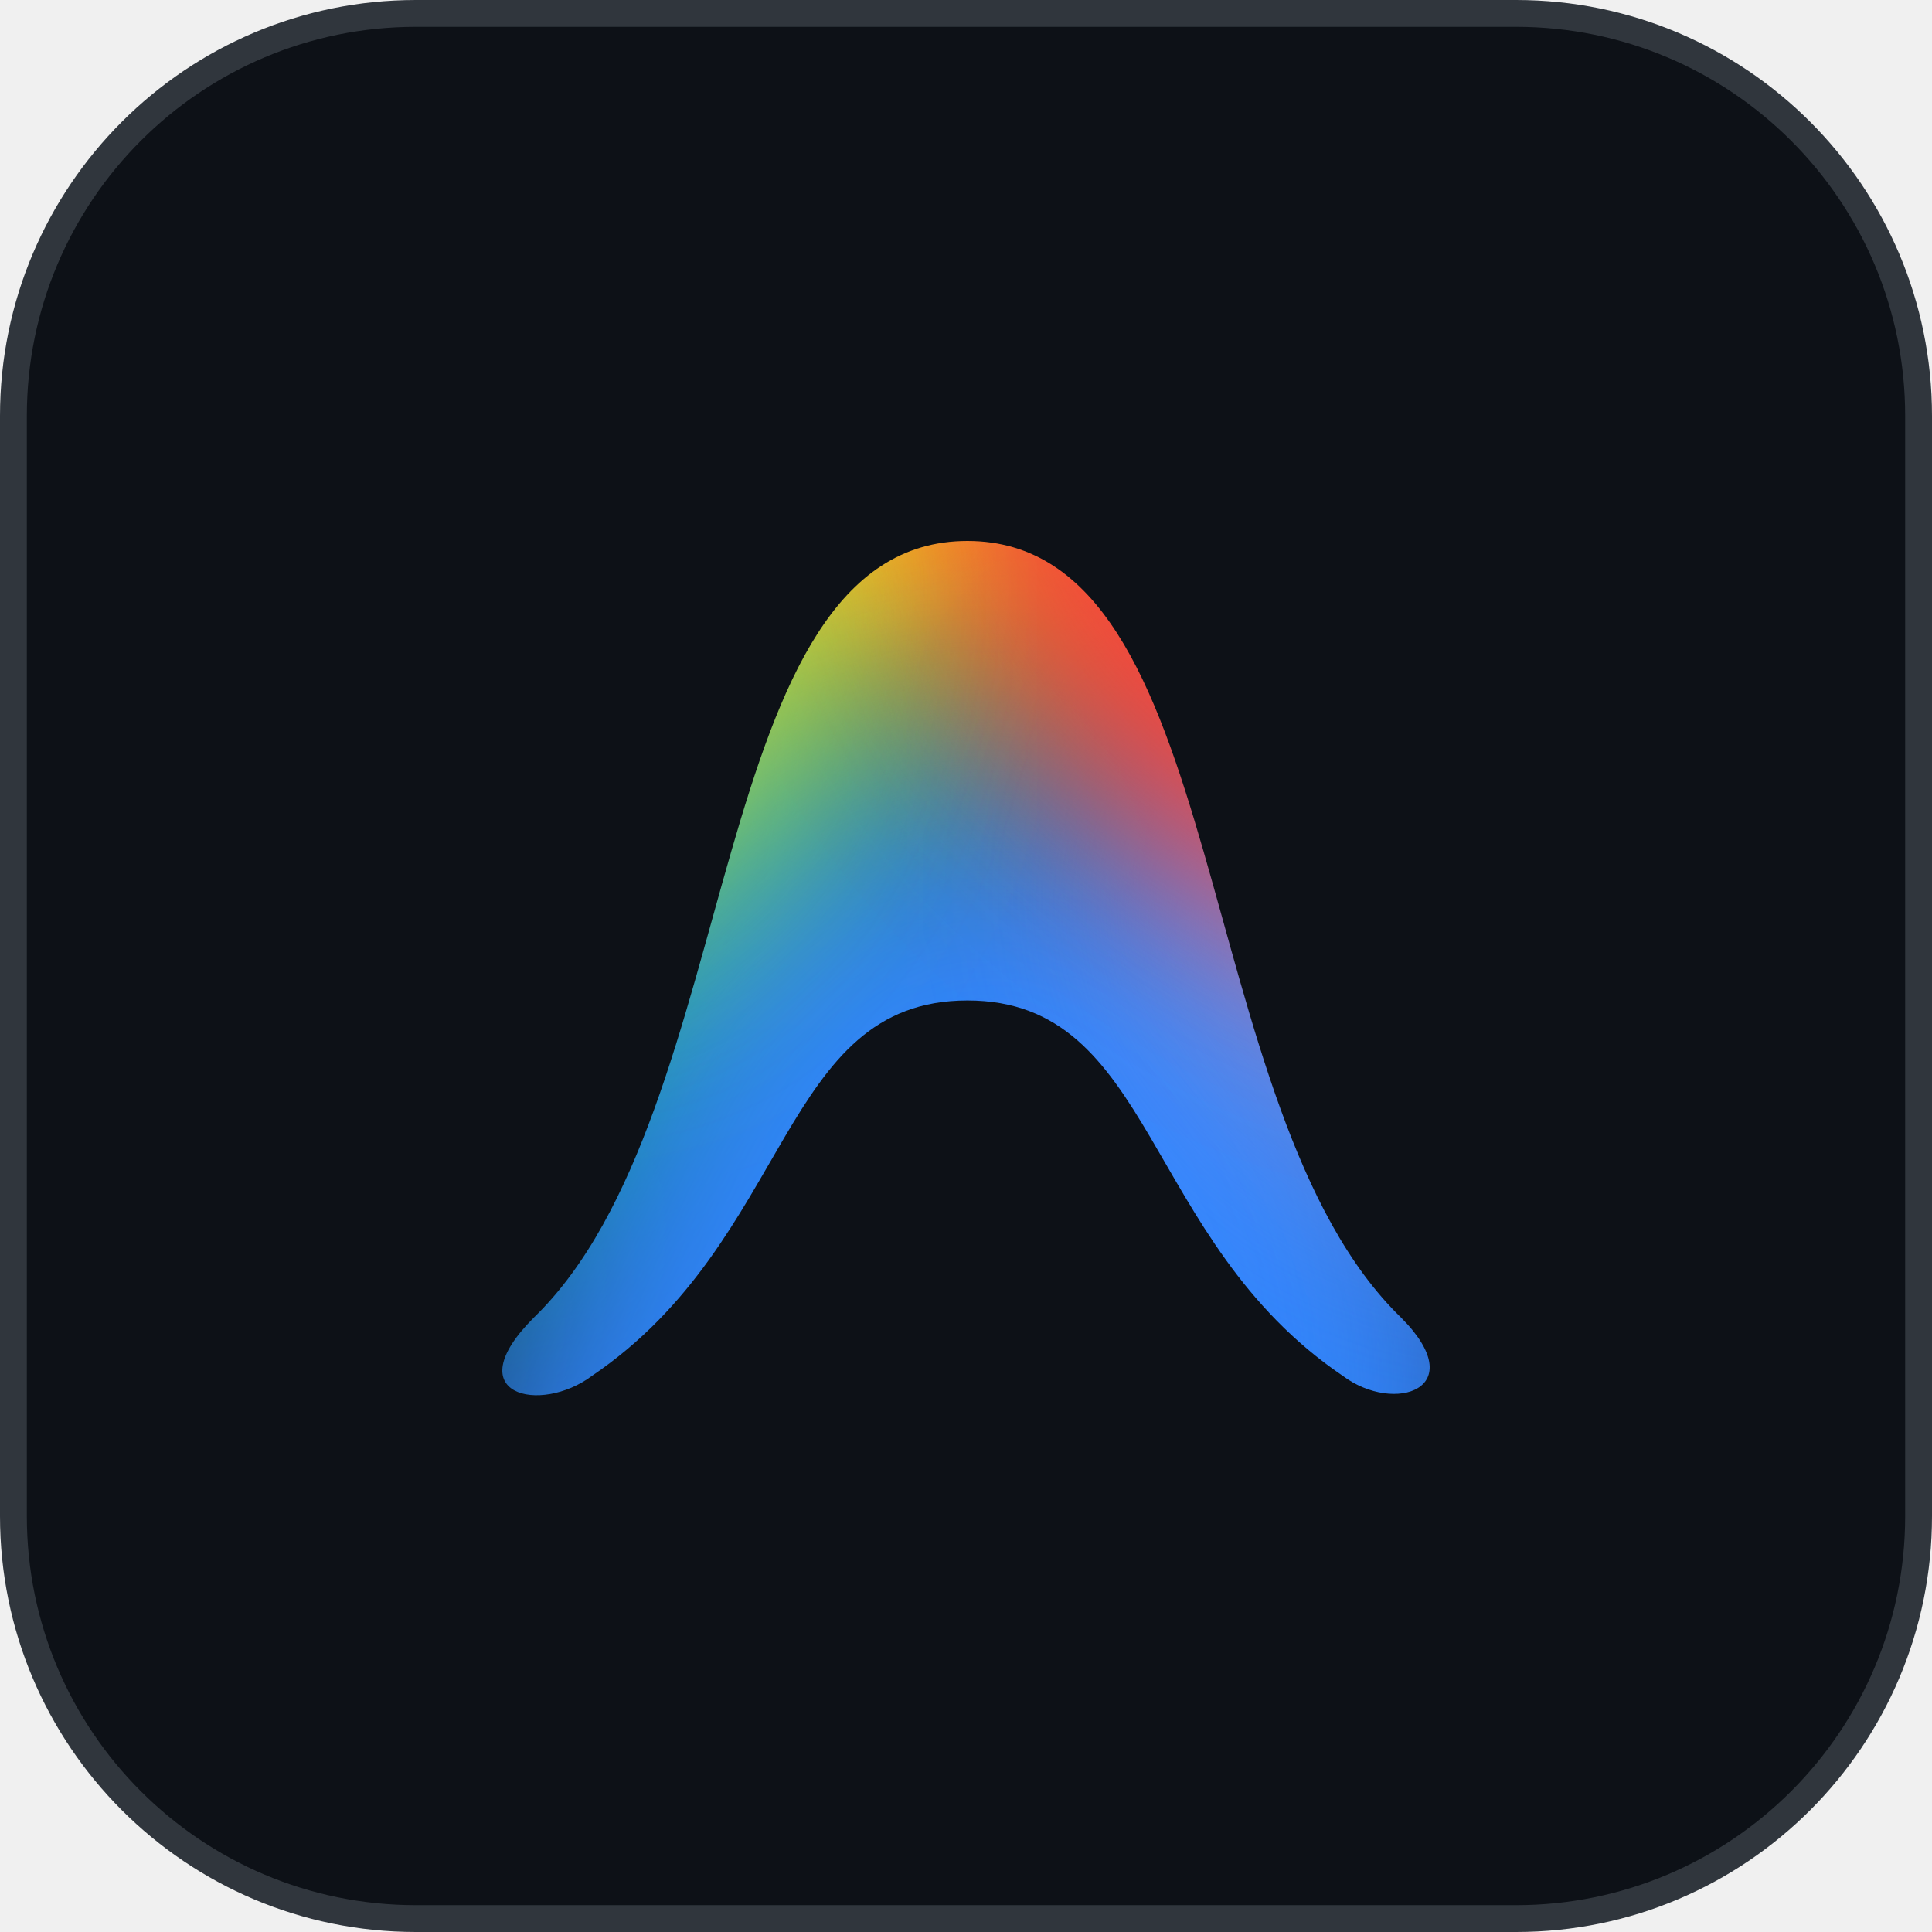
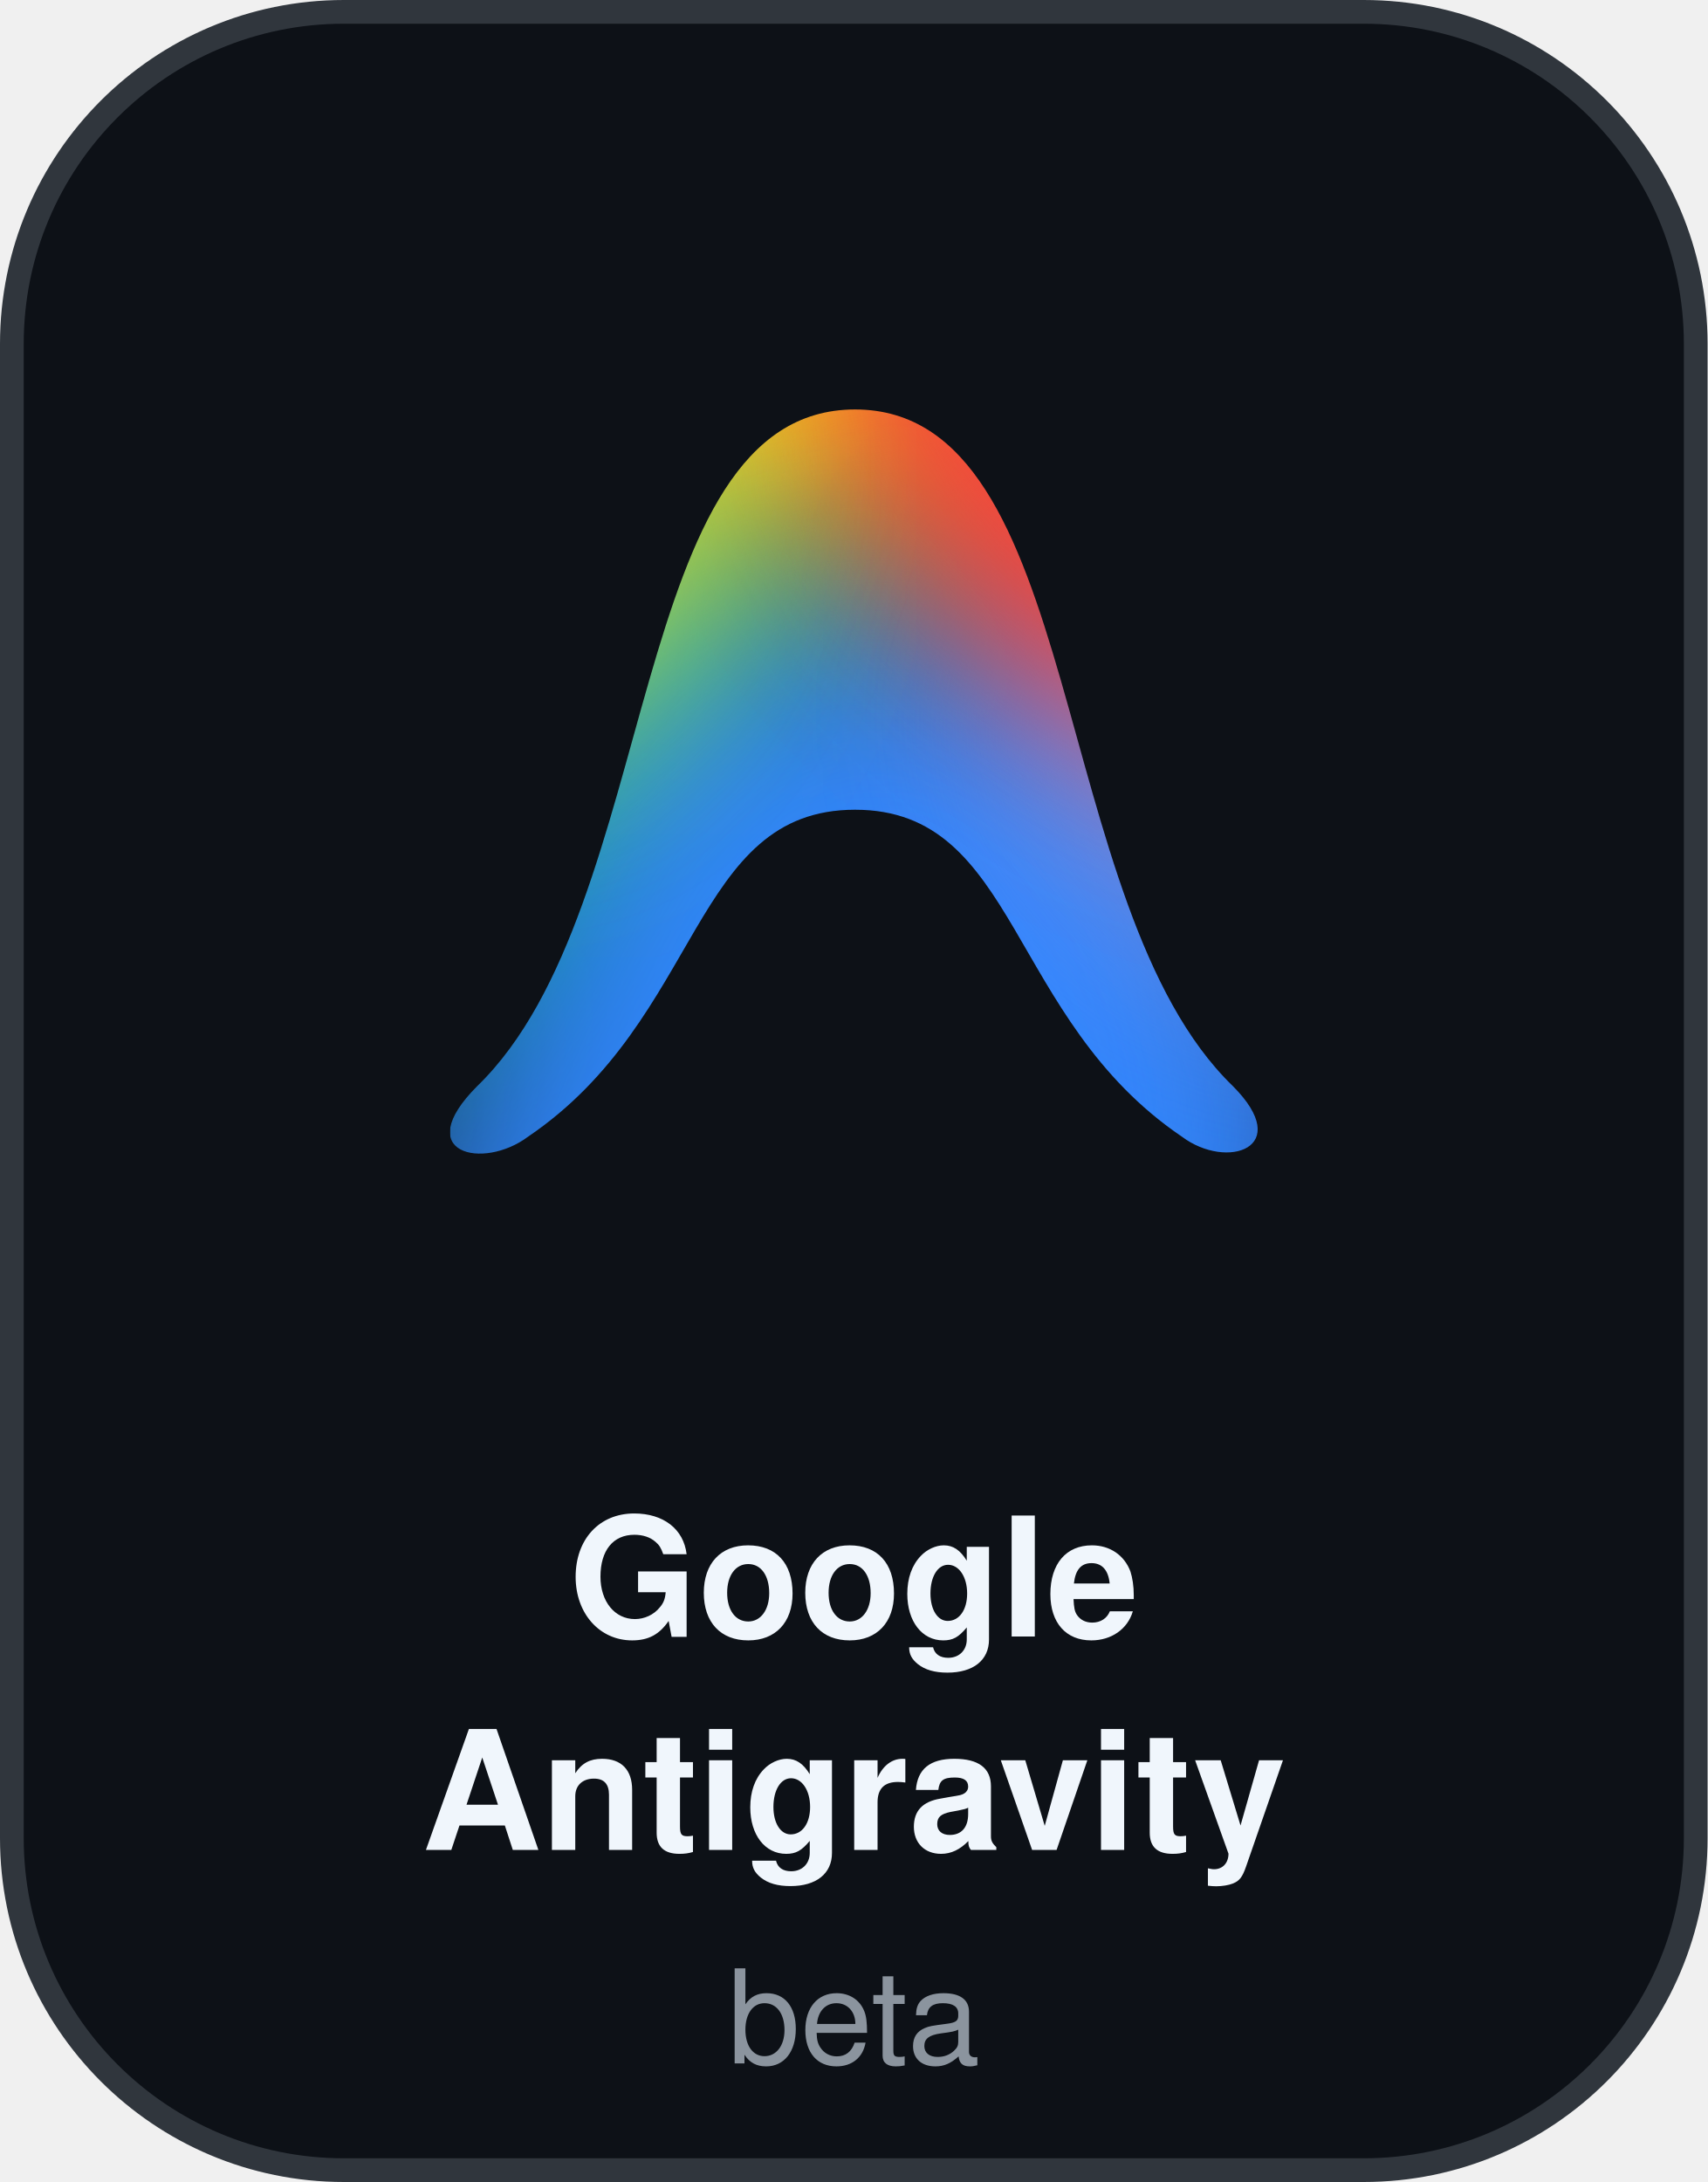
- <svg xmlns="http://www.w3.org/2000/svg" viewBox="0 0 144 144" width="144" height="144" role="img" aria-label="Google Antigravity">
-   <rect x="1" y="1" width="142" height="142" rx="30" fill="#0d1117" stroke="#30363d" stroke-width="2" />
-   <svg x="37.44" y="37.44" width="69.12" height="69.12" viewBox="0 0 24 24">
+ <svg xmlns="http://www.w3.org/2000/svg" viewBox="0 0 144 184" width="144" height="184" role="img" aria-label="Google Antigravity">
+   <rect x="1" y="1" width="142" height="182" rx="28" fill="#0d1117" stroke="#30363d" stroke-width="2" />
+   <svg x="37.94" y="31.69" width="68.12" height="68.12" viewBox="0 0 24 24">
    <mask height="23" id="lobe-icons-antigravity-0-_R_0_" maskUnits="userSpaceOnUse" width="24" x="0" y="1">
      <path d="M21.751 22.607c1.34 1.005 3.35.335 1.508-1.508C17.73 15.74 18.904 1 12.037 1 5.17 1 6.342 15.74.815 21.1c-2.01 2.009.167 2.511 1.507 1.506 5.192-3.517 4.857-9.714 9.715-9.714 4.857 0 4.522 6.197 9.714 9.715z" fill="#fff" />
    </mask>
    <g mask="url(#lobe-icons-antigravity-0-_R_0_)">
      <g filter="url(#lobe-icons-antigravity-1-_R_0_)">
        <path d="M-1.018-3.992c-.408 3.591 2.686 6.89 6.91 7.37 4.225.48 7.98-2.043 8.387-5.633.408-3.59-2.686-6.89-6.91-7.37-4.225-.479-7.98 2.043-8.387 5.633z" fill="#FFE432" />
      </g>
      <g filter="url(#lobe-icons-antigravity-2-_R_0_)">
        <path d="M15.269 7.747c1.058 4.557 5.691 7.374 10.348 6.293 4.657-1.082 7.575-5.653 6.516-10.21-1.058-4.556-5.691-7.374-10.348-6.292-4.657 1.082-7.575 5.653-6.516 10.21z" fill="#FC413D" />
      </g>
      <g filter="url(#lobe-icons-antigravity-3-_R_0_)">
        <path d="M-12.443 10.804c1.338 4.703 7.36 7.11 13.453 5.378 6.092-1.733 9.947-6.95 8.61-11.652C8.282-.173 2.26-2.58-3.833-.848-9.925.884-13.78 6.1-12.443 10.804z" fill="#00B95C" />
      </g>
      <g filter="url(#lobe-icons-antigravity-4-_R_0_)">
        <path d="M-12.443 10.804c1.338 4.703 7.36 7.11 13.453 5.378 6.092-1.733 9.947-6.95 8.61-11.652C8.282-.173 2.26-2.58-3.833-.848-9.925.884-13.78 6.1-12.443 10.804z" fill="#00B95C" />
      </g>
      <g filter="url(#lobe-icons-antigravity-5-_R_0_)">
        <path d="M-7.608 14.703c3.352 3.424 9.126 3.208 12.896-.483 3.77-3.69 4.108-9.459.756-12.883C2.69-2.087-3.083-1.871-6.853 1.82c-3.77 3.69-4.108 9.458-.755 12.883z" fill="#00B95C" />
      </g>
      <g filter="url(#lobe-icons-antigravity-6-_R_0_)">
        <path d="M9.932 27.617c1.04 4.482 5.384 7.303 9.7 6.3 4.316-1.002 6.971-5.448 5.93-9.93-1.04-4.483-5.384-7.304-9.7-6.301-4.316 1.002-6.971 5.448-5.93 9.93z" fill="#3186FF" />
      </g>
      <g filter="url(#lobe-icons-antigravity-7-_R_0_)">
        <path d="M2.572-8.185C.392-3.329 2.778 2.472 7.9 4.771c5.122 2.3 11.042.227 13.222-4.63 2.18-4.855-.205-10.656-5.327-12.955-5.122-2.3-11.042-.227-13.222 4.63z" fill="#FBBC04" />
      </g>
      <g filter="url(#lobe-icons-antigravity-8-_R_0_)">
        <path d="M-3.267 38.686c-5.277-2.072 3.742-19.117 5.984-24.83 2.243-5.712 8.34-8.664 13.616-6.592 5.278 2.071 11.533 13.482 9.29 19.195-2.242 5.713-23.613 14.298-28.89 12.227z" fill="#3186FF" />
      </g>
      <g filter="url(#lobe-icons-antigravity-9-_R_0_)">
        <path d="M28.71 17.471c-1.413 1.649-5.1.808-8.236-1.878-3.135-2.687-4.531-6.201-3.118-7.85 1.412-1.649 5.1-.808 8.235 1.878s4.532 6.2 3.119 7.85z" fill="#749BFF" />
      </g>
      <g filter="url(#lobe-icons-antigravity-10-_R_0_)">
        <path d="M18.163 9.077c5.81 3.93 12.502 4.19 14.946.577 2.443-3.612-.287-9.727-6.098-13.658-5.81-3.931-12.502-4.19-14.946-.577-2.443 3.612.287 9.727 6.098 13.658z" fill="#FC413D" />
      </g>
      <g filter="url(#lobe-icons-antigravity-11-_R_0_)">
        <path d="M-.915 2.684c-1.44 3.473-.97 6.967 1.05 7.804 2.02.837 4.824-1.3 6.264-4.772 1.44-3.473.97-6.967-1.05-7.804-2.02-.837-4.824 1.3-6.264 4.772z" fill="#FFEE48" />
      </g>
    </g>
    <defs>
      <filter color-interpolation-filters="sRGB" filterUnits="userSpaceOnUse" height="17.587" id="lobe-icons-antigravity-1-_R_0_" width="19.838" x="-3.288" y="-11.917">
        <feFlood flood-opacity="0" result="BackgroundImageFix" />
        <feBlend in="SourceGraphic" in2="BackgroundImageFix" result="shape" />
        <feGaussianBlur result="effect1_foregroundBlur_977_115" stdDeviation="1.117" />
      </filter>
      <filter color-interpolation-filters="sRGB" filterUnits="userSpaceOnUse" height="38.565" id="lobe-icons-antigravity-2-_R_0_" width="38.9" x="4.251" y="-13.493">
        <feFlood flood-opacity="0" result="BackgroundImageFix" />
        <feBlend in="SourceGraphic" in2="BackgroundImageFix" result="shape" />
        <feGaussianBlur result="effect1_foregroundBlur_977_115" stdDeviation="5.4" />
      </filter>
      <filter color-interpolation-filters="sRGB" filterUnits="userSpaceOnUse" height="36.517" id="lobe-icons-antigravity-3-_R_0_" width="40.955" x="-21.889" y="-10.592">
        <feFlood flood-opacity="0" result="BackgroundImageFix" />
        <feBlend in="SourceGraphic" in2="BackgroundImageFix" result="shape" />
        <feGaussianBlur result="effect1_foregroundBlur_977_115" stdDeviation="4.591" />
      </filter>
      <filter color-interpolation-filters="sRGB" filterUnits="userSpaceOnUse" height="36.517" id="lobe-icons-antigravity-4-_R_0_" width="40.955" x="-21.889" y="-10.592">
        <feFlood flood-opacity="0" result="BackgroundImageFix" />
        <feBlend in="SourceGraphic" in2="BackgroundImageFix" result="shape" />
        <feGaussianBlur result="effect1_foregroundBlur_977_115" stdDeviation="4.591" />
      </filter>
      <filter color-interpolation-filters="sRGB" filterUnits="userSpaceOnUse" height="36.595" id="lobe-icons-antigravity-5-_R_0_" width="36.632" x="-19.099" y="-10.278">
        <feFlood flood-opacity="0" result="BackgroundImageFix" />
        <feBlend in="SourceGraphic" in2="BackgroundImageFix" result="shape" />
        <feGaussianBlur result="effect1_foregroundBlur_977_115" stdDeviation="4.591" />
      </filter>
      <filter color-interpolation-filters="sRGB" filterUnits="userSpaceOnUse" height="34.087" id="lobe-icons-antigravity-6-_R_0_" width="33.533" x=".981" y="8.758">
        <feFlood flood-opacity="0" result="BackgroundImageFix" />
        <feBlend in="SourceGraphic" in2="BackgroundImageFix" result="shape" />
        <feGaussianBlur result="effect1_foregroundBlur_977_115" stdDeviation="4.363" />
      </filter>
      <filter color-interpolation-filters="sRGB" filterUnits="userSpaceOnUse" height="35.276" id="lobe-icons-antigravity-7-_R_0_" width="35.978" x="-6.143" y="-21.659">
        <feFlood flood-opacity="0" result="BackgroundImageFix" />
        <feBlend in="SourceGraphic" in2="BackgroundImageFix" result="shape" />
        <feGaussianBlur result="effect1_foregroundBlur_977_115" stdDeviation="3.954" />
      </filter>
      <filter color-interpolation-filters="sRGB" filterUnits="userSpaceOnUse" height="46.523" id="lobe-icons-antigravity-8-_R_0_" width="45.114" x="-11.96" y="-.46">
        <feFlood flood-opacity="0" result="BackgroundImageFix" />
        <feBlend in="SourceGraphic" in2="BackgroundImageFix" result="shape" />
        <feGaussianBlur result="effect1_foregroundBlur_977_115" stdDeviation="3.531" />
      </filter>
      <filter color-interpolation-filters="sRGB" filterUnits="userSpaceOnUse" height="24.054" id="lobe-icons-antigravity-9-_R_0_" width="25.094" x="10.485" y=".58">
        <feFlood flood-opacity="0" result="BackgroundImageFix" />
        <feBlend in="SourceGraphic" in2="BackgroundImageFix" result="shape" />
        <feGaussianBlur result="effect1_foregroundBlur_977_115" stdDeviation="3.159" />
      </filter>
      <filter color-interpolation-filters="sRGB" filterUnits="userSpaceOnUse" height="30.007" id="lobe-icons-antigravity-10-_R_0_" width="33.508" x="5.833" y="-12.467">
        <feFlood flood-opacity="0" result="BackgroundImageFix" />
        <feBlend in="SourceGraphic" in2="BackgroundImageFix" result="shape" />
        <feGaussianBlur result="effect1_foregroundBlur_977_115" stdDeviation="2.669" />
      </filter>
      <filter color-interpolation-filters="sRGB" filterUnits="userSpaceOnUse" height="26.151" id="lobe-icons-antigravity-11-_R_0_" width="22.194" x="-8.355" y="-8.876">
        <feFlood flood-opacity="0" result="BackgroundImageFix" />
        <feBlend in="SourceGraphic" in2="BackgroundImageFix" result="shape" />
        <feGaussianBlur result="effect1_foregroundBlur_977_115" stdDeviation="3.303" />
      </filter>
    </defs>
  </svg>
+   <text x="72" y="138" text-anchor="middle" font-family="-apple-system,BlinkMacSystemFont,'Segoe UI',Helvetica,Arial,sans-serif" font-size="14" font-weight="600" fill="#f0f6fc">Google</text>
+   <text x="72" y="156" text-anchor="middle" font-family="-apple-system,BlinkMacSystemFont,'Segoe UI',Helvetica,Arial,sans-serif" font-size="14" font-weight="600" fill="#f0f6fc">Antigravity</text>
+   <text x="72" y="174" text-anchor="middle" font-family="-apple-system,BlinkMacSystemFont,'Segoe UI',Helvetica,Arial,sans-serif" font-size="11" fill="#8b949e">beta</text>
</svg>
